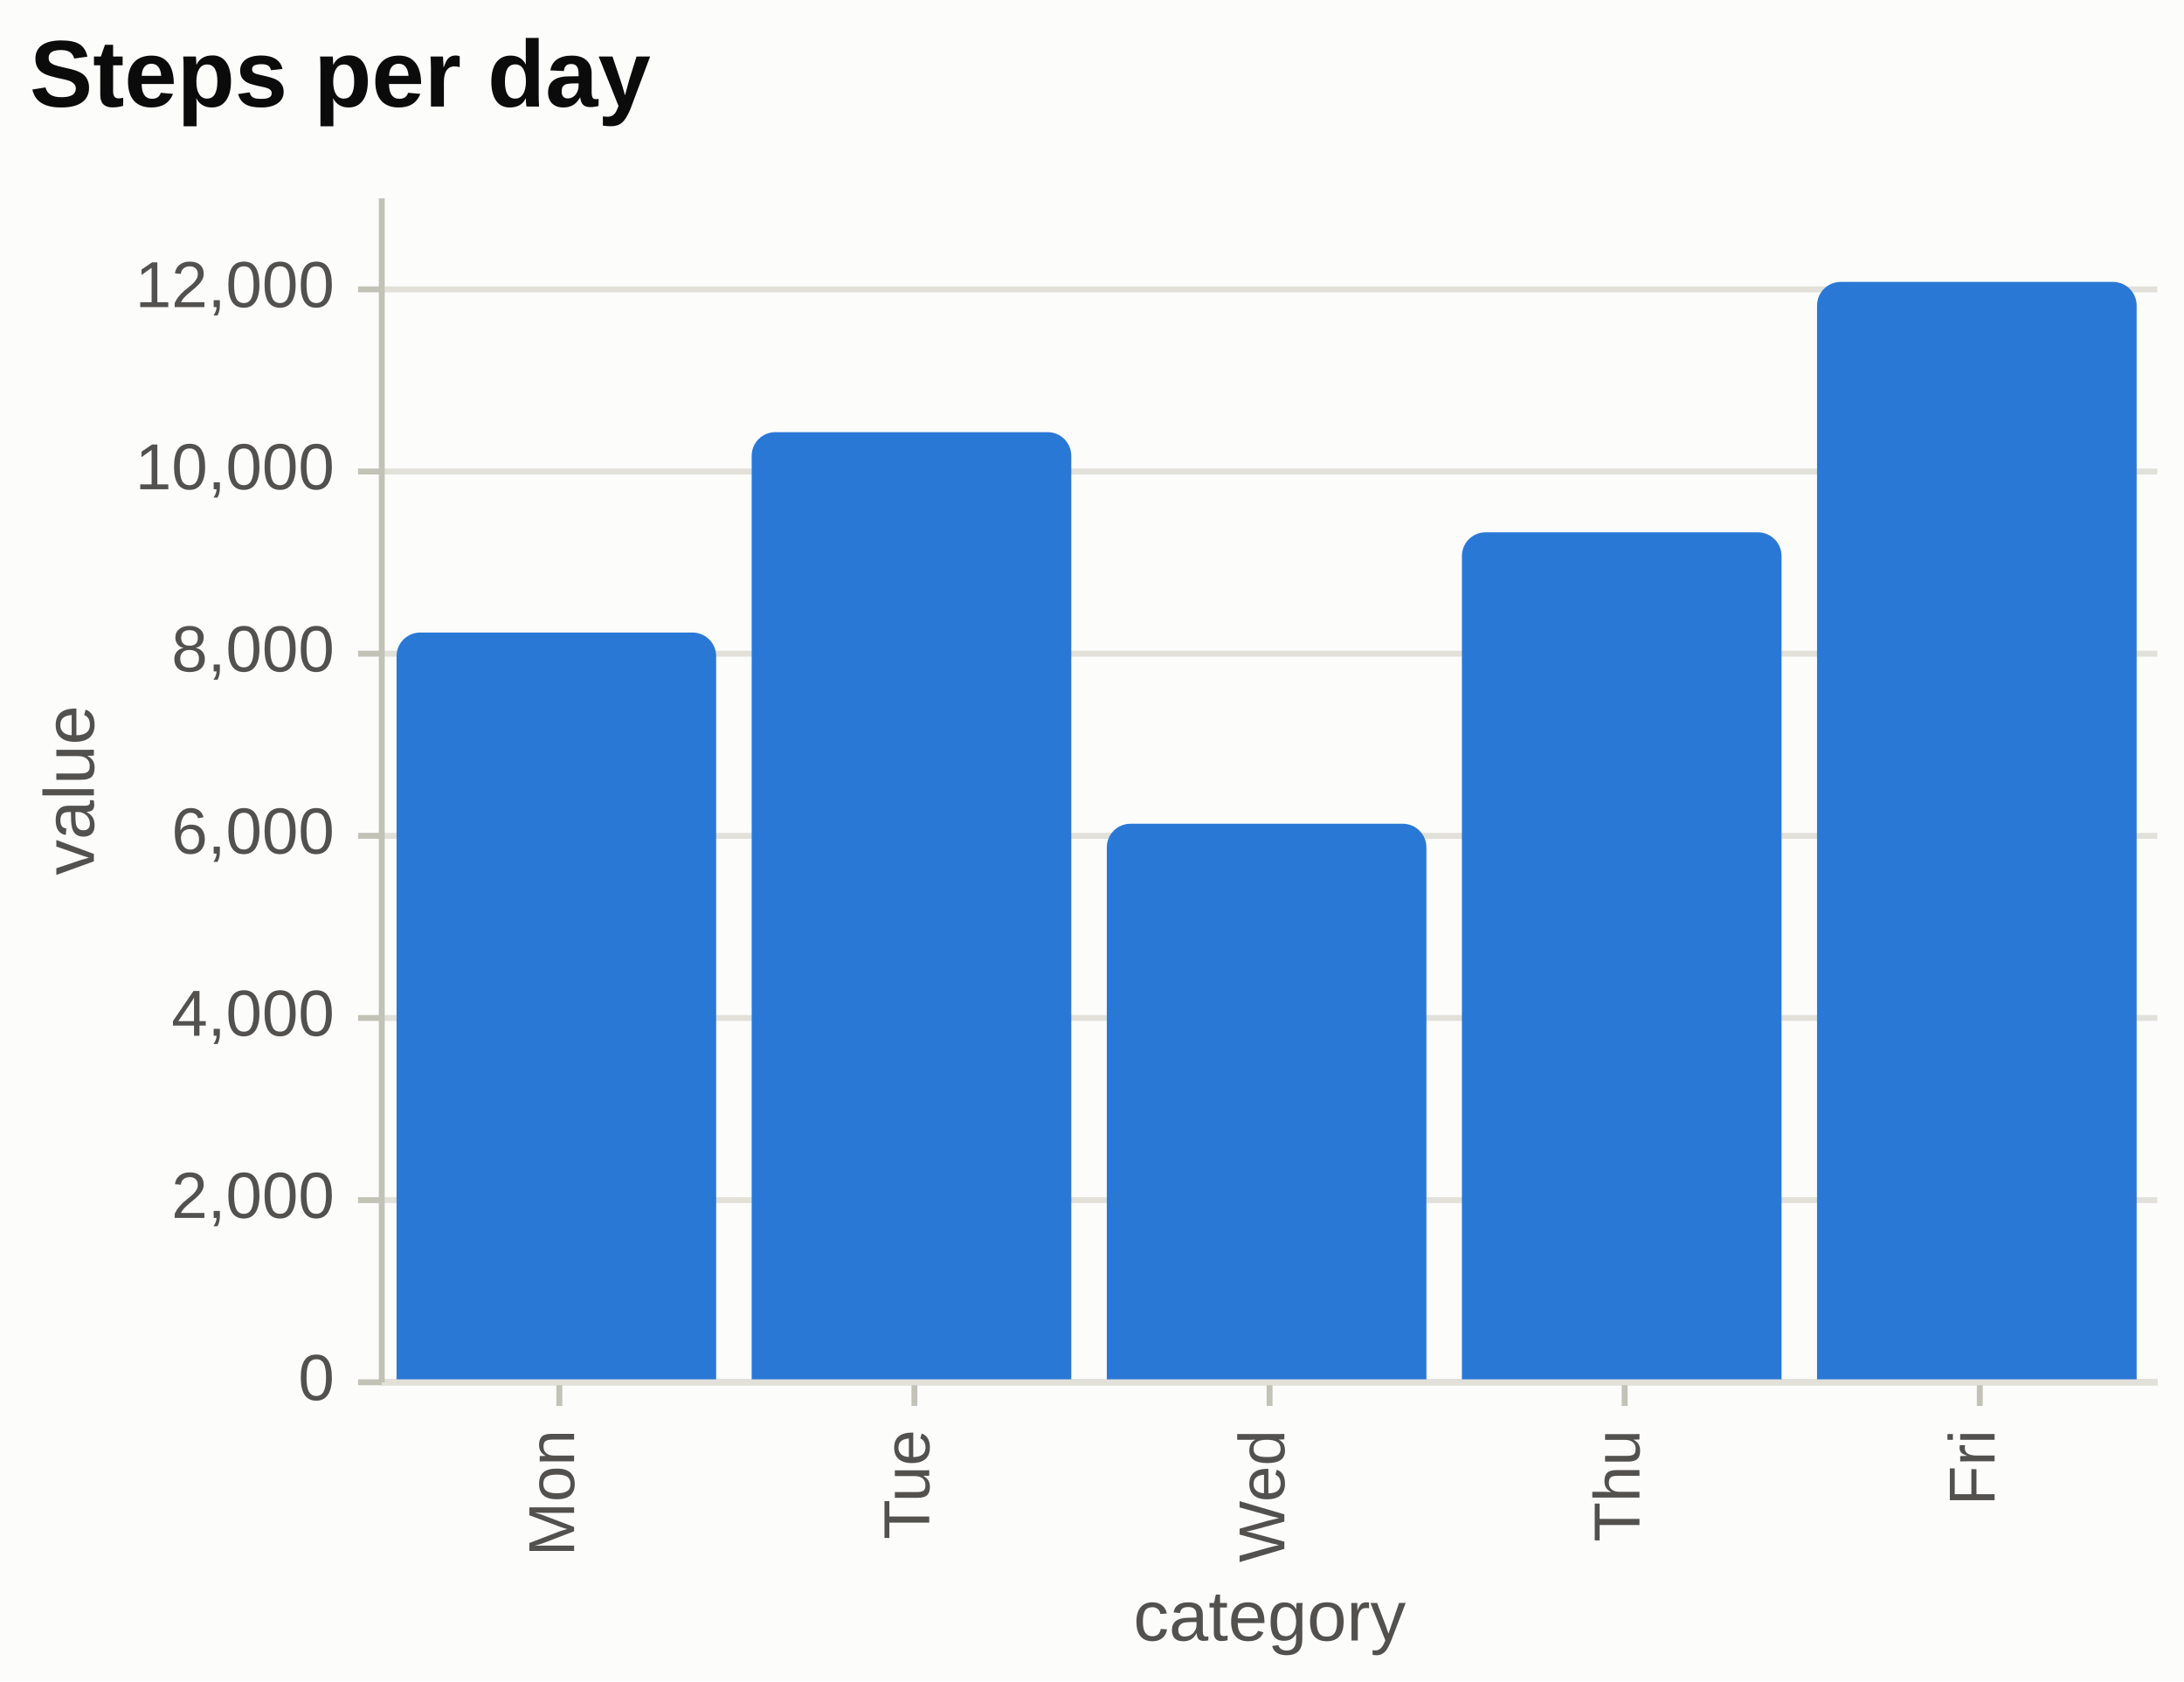
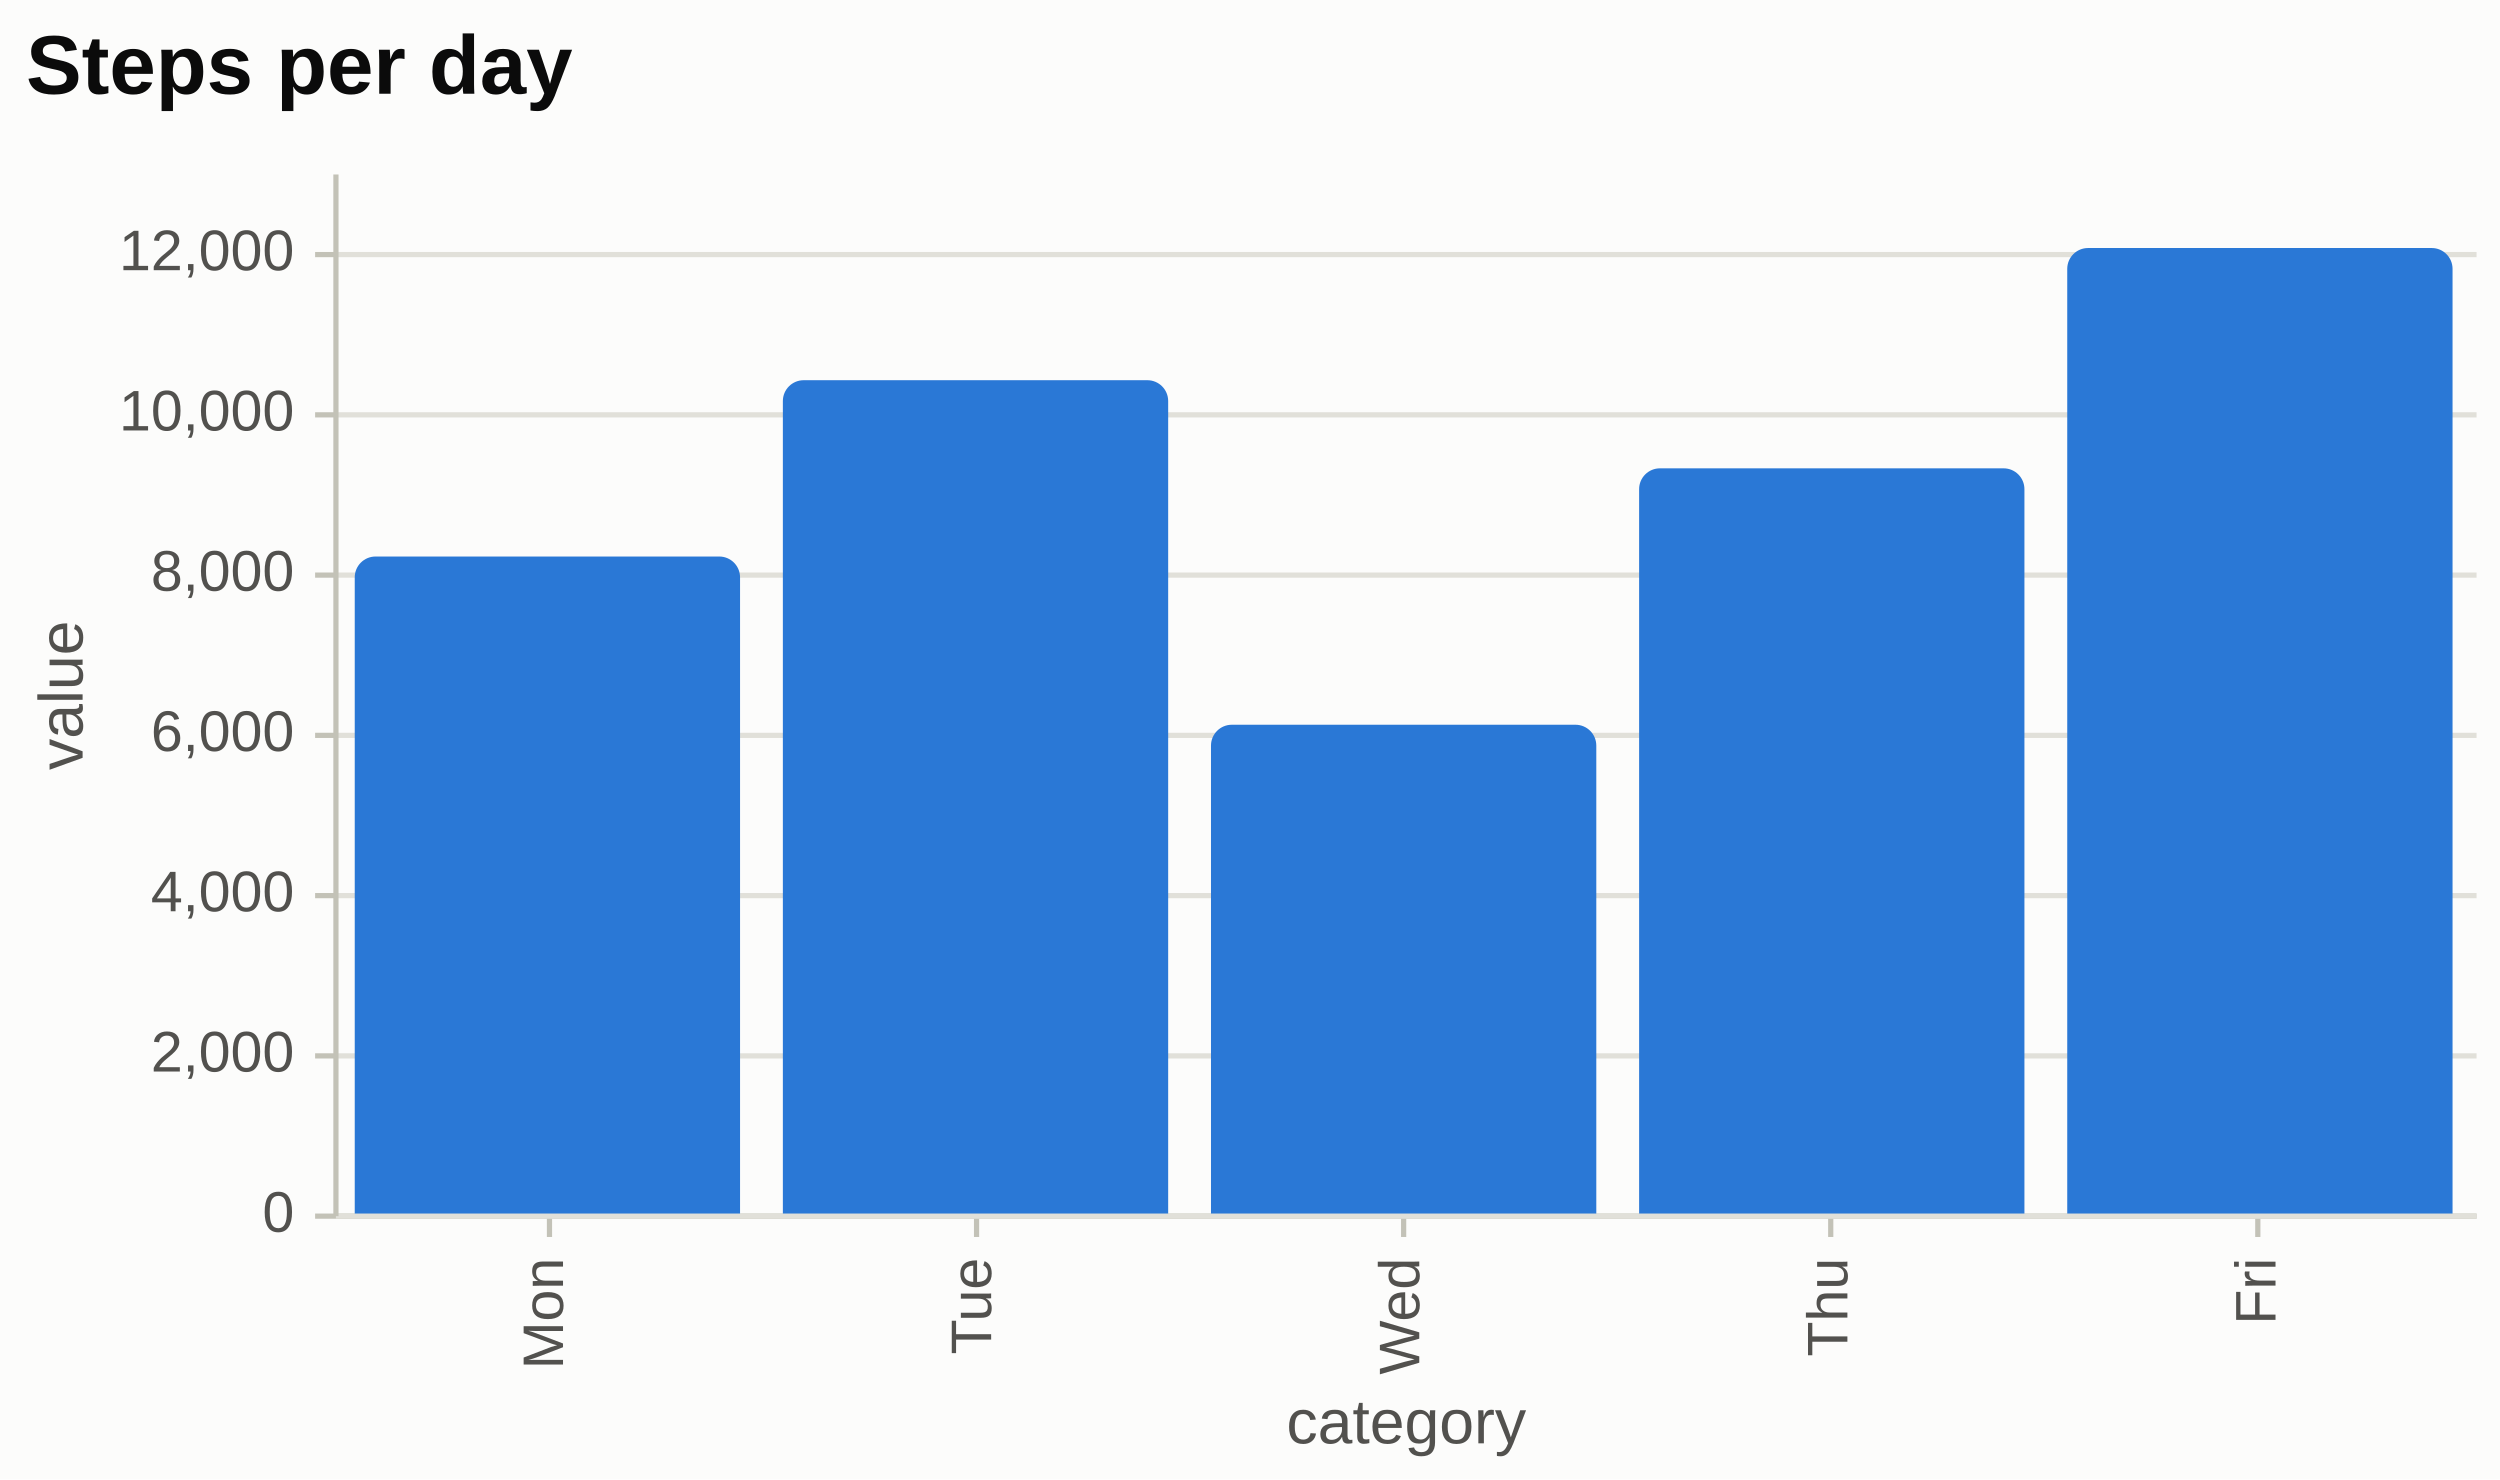
- <svg xmlns="http://www.w3.org/2000/svg" width="369" height="284" viewBox="0 0 369 284" font-family="Arial, Liberation Sans, sans-serif">
+ <svg xmlns="http://www.w3.org/2000/svg" width="480" height="284" viewBox="0 0 480 284" font-family="Arial, Liberation Sans, sans-serif">
  <defs>
    <clipPath id="clip-main">
-       <rect x="64" y="33" width="300" height="200" />
+       <rect x="64" y="33" width="411" height="200" />
    </clipPath>
  </defs>
  <rect width="100%" height="100%" fill="#fcfcfb" />
-   <line x1="64.5" y1="233.5" x2="364.5" y2="233.5" stroke="#c3c2b7" stroke-width="1" />
-   <line x1="94.5" y1="233.5" x2="94.5" y2="237.5" stroke="#c3c2b7" stroke-width="1" />
-   <text x="94" y="241.5" dy="3" font-size="11" fill="#52514e" text-anchor="end" transform="rotate(270 94 241.5)">Mon</text>
-   <line x1="154.5" y1="233.5" x2="154.5" y2="237.5" stroke="#c3c2b7" stroke-width="1" />
-   <text x="154" y="241.5" dy="3" font-size="11" fill="#52514e" text-anchor="end" transform="rotate(270 154 241.5)">Tue</text>
-   <line x1="214.5" y1="233.5" x2="214.5" y2="237.5" stroke="#c3c2b7" stroke-width="1" />
-   <text x="214" y="241.5" dy="3" font-size="11" fill="#52514e" text-anchor="end" transform="rotate(270 214 241.5)">Wed</text>
-   <line x1="274.5" y1="233.5" x2="274.5" y2="237.5" stroke="#c3c2b7" stroke-width="1" />
-   <text x="274" y="241.5" dy="3" font-size="11" fill="#52514e" text-anchor="end" transform="rotate(270 274 241.5)">Thu</text>
-   <line x1="334.5" y1="233.5" x2="334.5" y2="237.5" stroke="#c3c2b7" stroke-width="1" />
-   <text x="334" y="241.5" dy="3" font-size="11" fill="#52514e" text-anchor="end" transform="rotate(270 334 241.5)">Fri</text>
-   <text x="214.5" y="277.12" font-size="12" fill="#52514e" font-weight="normal" text-anchor="middle">category</text>
-   <line x1="64.5" y1="233.5" x2="364.5" y2="233.5" stroke="#e1e0d9" stroke-width="1" />
-   <line x1="64.5" y1="202.73" x2="364.5" y2="202.73" stroke="#e1e0d9" stroke-width="1" />
-   <line x1="64.5" y1="171.96" x2="364.5" y2="171.96" stroke="#e1e0d9" stroke-width="1" />
-   <line x1="64.5" y1="141.19" x2="364.5" y2="141.19" stroke="#e1e0d9" stroke-width="1" />
-   <line x1="64.5" y1="110.42" x2="364.5" y2="110.42" stroke="#e1e0d9" stroke-width="1" />
-   <line x1="64.5" y1="79.65" x2="364.5" y2="79.65" stroke="#e1e0d9" stroke-width="1" />
-   <line x1="64.5" y1="48.88" x2="364.5" y2="48.88" stroke="#e1e0d9" stroke-width="1" />
+   <line x1="64.5" y1="233.5" x2="475.5" y2="233.5" stroke="#c3c2b7" stroke-width="1" />
+   <line x1="105.5" y1="233.5" x2="105.5" y2="237.5" stroke="#c3c2b7" stroke-width="1" />
+   <text x="105.1" y="241.5" dy="3" font-size="11" fill="#52514e" text-anchor="end" transform="rotate(270 105.1 241.5)">Mon</text>
+   <line x1="187.5" y1="233.5" x2="187.5" y2="237.5" stroke="#c3c2b7" stroke-width="1" />
+   <text x="187.3" y="241.5" dy="3" font-size="11" fill="#52514e" text-anchor="end" transform="rotate(270 187.3 241.5)">Tue</text>
+   <line x1="269.5" y1="233.5" x2="269.5" y2="237.5" stroke="#c3c2b7" stroke-width="1" />
+   <text x="269.5" y="241.5" dy="3" font-size="11" fill="#52514e" text-anchor="end" transform="rotate(270 269.5 241.5)">Wed</text>
+   <line x1="351.5" y1="233.5" x2="351.5" y2="237.5" stroke="#c3c2b7" stroke-width="1" />
+   <text x="351.7" y="241.5" dy="3" font-size="11" fill="#52514e" text-anchor="end" transform="rotate(270 351.7 241.5)">Thu</text>
+   <line x1="433.5" y1="233.5" x2="433.5" y2="237.5" stroke="#c3c2b7" stroke-width="1" />
+   <text x="433.9" y="241.5" dy="3" font-size="11" fill="#52514e" text-anchor="end" transform="rotate(270 433.9 241.5)">Fri</text>
+   <text x="270" y="277.12" font-size="12" fill="#52514e" font-weight="normal" text-anchor="middle">category</text>
+   <line x1="64.5" y1="233.5" x2="475.5" y2="233.5" stroke="#e1e0d9" stroke-width="1" />
+   <line x1="64.5" y1="202.73" x2="475.5" y2="202.73" stroke="#e1e0d9" stroke-width="1" />
+   <line x1="64.5" y1="171.96" x2="475.5" y2="171.96" stroke="#e1e0d9" stroke-width="1" />
+   <line x1="64.5" y1="141.19" x2="475.5" y2="141.19" stroke="#e1e0d9" stroke-width="1" />
+   <line x1="64.5" y1="110.42" x2="475.5" y2="110.42" stroke="#e1e0d9" stroke-width="1" />
+   <line x1="64.5" y1="79.65" x2="475.5" y2="79.65" stroke="#e1e0d9" stroke-width="1" />
+   <line x1="64.5" y1="48.88" x2="475.5" y2="48.88" stroke="#e1e0d9" stroke-width="1" />
  <line x1="64.5" y1="33.5" x2="64.5" y2="233.5" stroke="#c3c2b7" stroke-width="1" />
  <line x1="60.5" y1="233.5" x2="64.5" y2="233.5" stroke="#c3c2b7" stroke-width="1" />
  <text x="56.5" y="236.5" font-size="11" fill="#52514e" text-anchor="end">0</text>
  <line x1="60.5" y1="202.73" x2="64.5" y2="202.73" stroke="#c3c2b7" stroke-width="1" />
  <text x="56.5" y="205.73" font-size="11" fill="#52514e" text-anchor="end">2,000</text>
  <line x1="60.5" y1="171.96" x2="64.5" y2="171.96" stroke="#c3c2b7" stroke-width="1" />
  <text x="56.5" y="174.96" font-size="11" fill="#52514e" text-anchor="end">4,000</text>
  <line x1="60.5" y1="141.19" x2="64.5" y2="141.19" stroke="#c3c2b7" stroke-width="1" />
  <text x="56.5" y="144.19" font-size="11" fill="#52514e" text-anchor="end">6,000</text>
  <line x1="60.5" y1="110.42" x2="64.5" y2="110.42" stroke="#c3c2b7" stroke-width="1" />
  <text x="56.5" y="113.42" font-size="11" fill="#52514e" text-anchor="end">8,000</text>
  <line x1="60.5" y1="79.65" x2="64.5" y2="79.65" stroke="#c3c2b7" stroke-width="1" />
  <text x="56.5" y="82.65" font-size="11" fill="#52514e" text-anchor="end">10,000</text>
  <line x1="60.5" y1="48.88" x2="64.5" y2="48.88" stroke="#c3c2b7" stroke-width="1" />
  <text x="56.5" y="51.88" font-size="11" fill="#52514e" text-anchor="end">12,000</text>
  <text x="18.86" y="133.5" dy="-3" font-size="12" fill="#52514e" font-weight="normal" text-anchor="middle" transform="rotate(-90 18.86 133.5)">value</text>
  <g>
-     <path d="M71,106.85H117A4,4 0 0 1 121,110.85V233H67V110.85A4,4 0 0 1 71,106.85Z" fill="#2a78d6" />
-     <path d="M131,73H177A4,4 0 0 1 181,77V233H127V77A4,4 0 0 1 131,73Z" fill="#2a78d6" />
-     <path d="M191,139.15H237A4,4 0 0 1 241,143.15V233H187V143.15A4,4 0 0 1 191,139.15Z" fill="#2a78d6" />
-     <path d="M251,89.92H297A4,4 0 0 1 301,93.92V233H247V93.92A4,4 0 0 1 251,89.92Z" fill="#2a78d6" />
-     <path d="M311,47.62H357A4,4 0 0 1 361,51.62V233H307V51.62A4,4 0 0 1 311,47.62Z" fill="#2a78d6" />
+     <path d="M72.11,106.85H138.09A4,4 0 0 1 142.09,110.85V233H68.11V110.85A4,4 0 0 1 72.11,106.85Z" fill="#2a78d6" />
+     <path d="M154.31,73H220.29A4,4 0 0 1 224.29,77V233H150.31V77A4,4 0 0 1 154.31,73Z" fill="#2a78d6" />
+     <path d="M236.51,139.15H302.49A4,4 0 0 1 306.49,143.15V233H232.51V143.15A4,4 0 0 1 236.51,139.15Z" fill="#2a78d6" />
+     <path d="M318.71,89.92H384.69A4,4 0 0 1 388.69,93.92V233H314.71V93.92A4,4 0 0 1 318.71,89.92Z" fill="#2a78d6" />
+     <path d="M400.91,47.62H466.89A4,4 0 0 1 470.89,51.62V233H396.91V51.62A4,4 0 0 1 400.91,47.62Z" fill="#2a78d6" />
  </g>
  <text x="5" y="18" font-size="16" fill="#0b0b0b" font-weight="600" text-anchor="start">Steps per day</text>
</svg>
